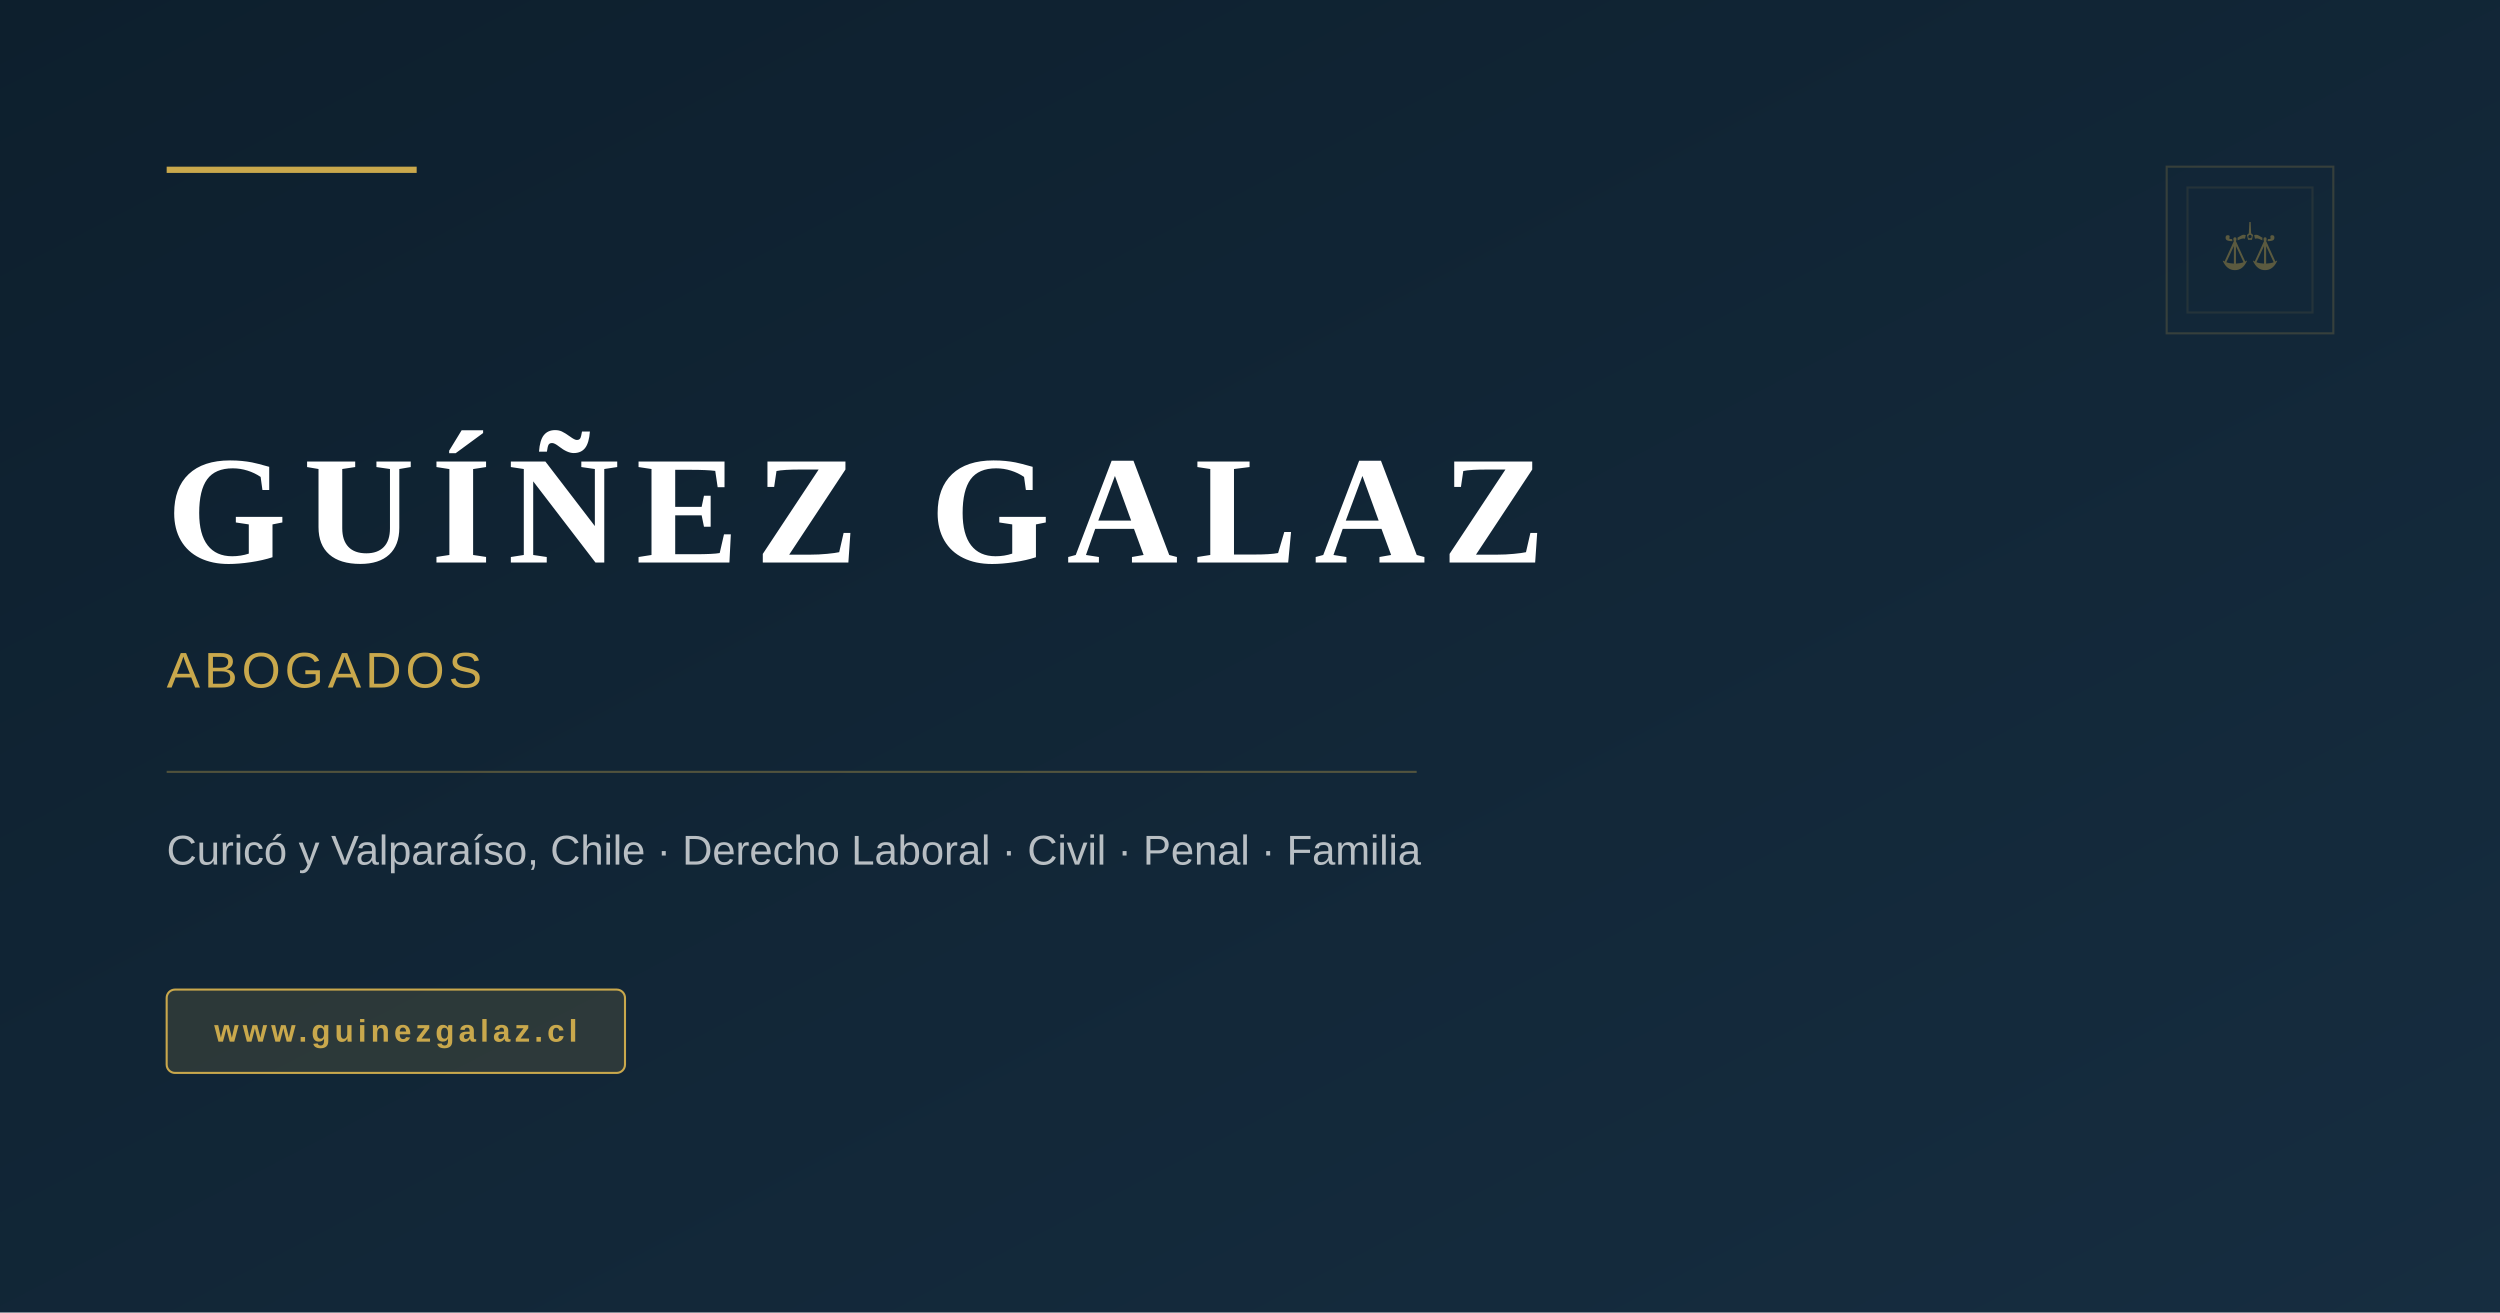
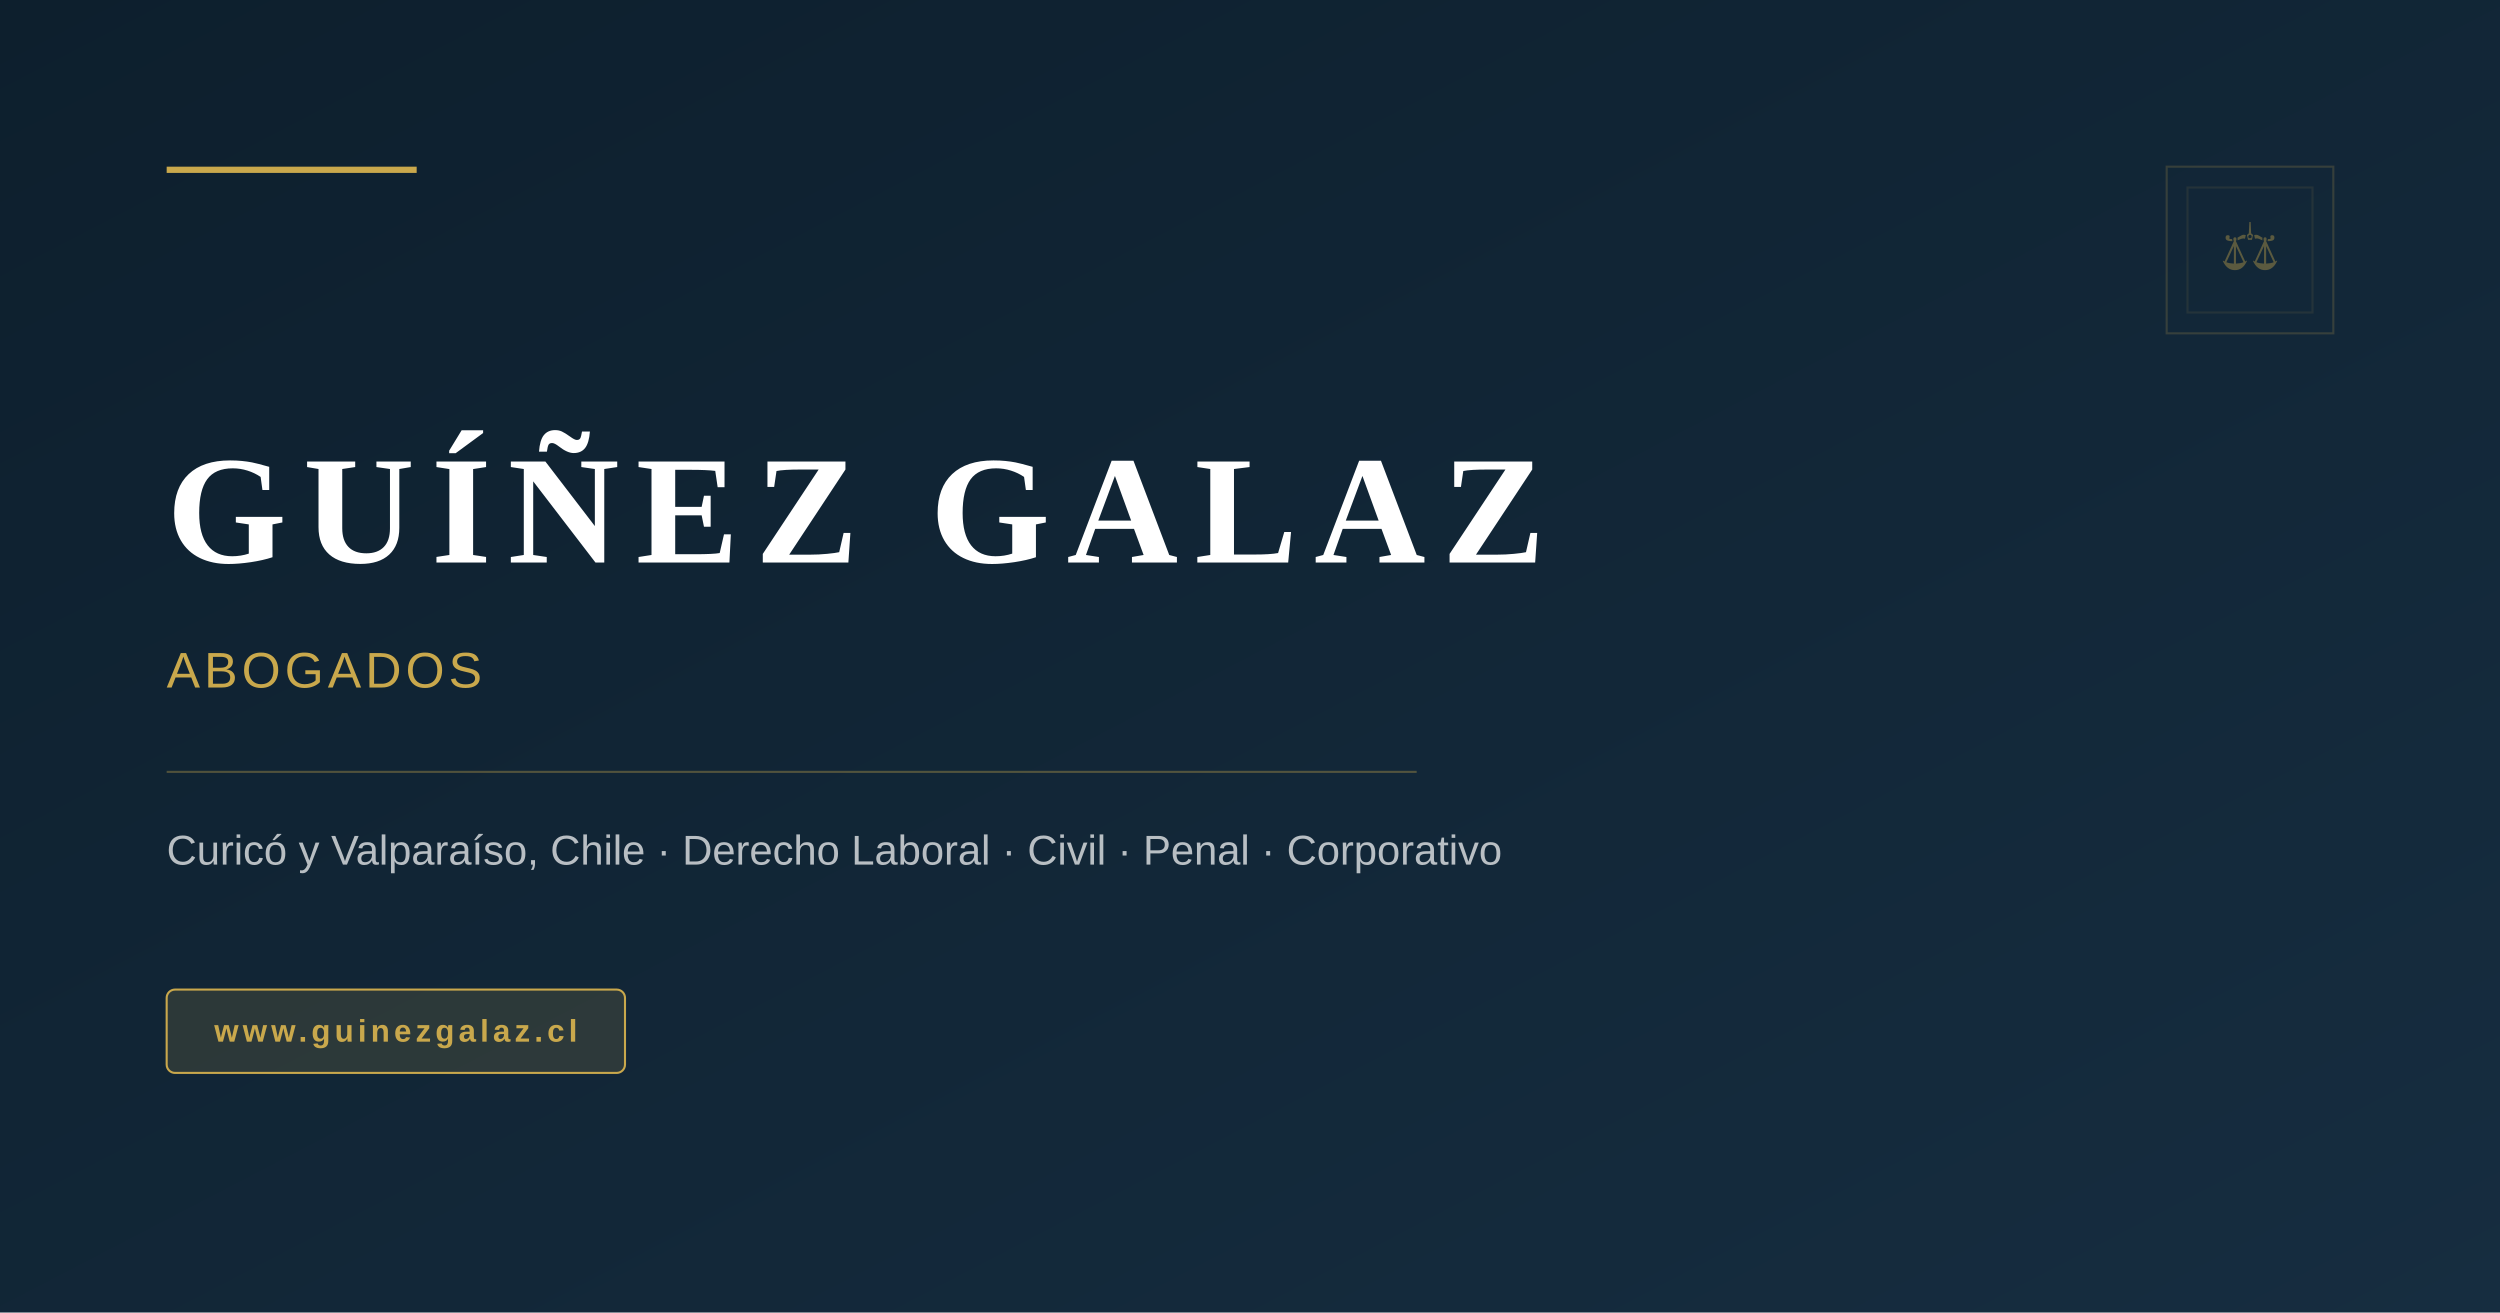
<svg xmlns="http://www.w3.org/2000/svg" width="1200" height="630" viewBox="0 0 1200 630">
  <defs>
    <linearGradient id="bg" x1="0%" y1="0%" x2="100%" y2="100%">
      <stop offset="0%" style="stop-color:#0D1F2D" />
      <stop offset="100%" style="stop-color:#162d40" />
    </linearGradient>
  </defs>
  <rect width="1200" height="630" fill="url(#bg)" />
  <rect x="80" y="80" width="120" height="3" fill="#C9A84C" />
  <text x="80" y="270" font-family="Georgia, 'Times New Roman', serif" font-size="74" font-weight="700" letter-spacing="8" fill="#FFFFFF">GUÍÑEZ GALAZ</text>
  <text x="80" y="330" font-family="Arial, Helvetica, sans-serif" font-size="24" font-weight="400" letter-spacing="2" fill="#C9A84C">ABOGADOS</text>
  <rect x="80" y="370" width="600" height="1" fill="rgba(201,168,76,0.35)" />
-   <text x="80" y="415" font-family="Arial, Helvetica, sans-serif" font-size="20" fill="rgba(255,255,255,0.70)">Curicó y Valparaíso, Chile  ·  Derecho Laboral · Civil · Penal · Familia</text>
+   <text x="80" y="415" font-family="Arial, Helvetica, sans-serif" font-size="20" fill="rgba(255,255,255,0.70)">Curicó y Valparaíso, Chile  ·  Derecho Laboral · Civil · Penal · Corporativo</text>
  <rect x="80" y="475" width="220" height="40" rx="4" fill="rgba(201,168,76,0.15)" stroke="#C9A84C" stroke-width="1" />
  <text x="190" y="500" font-family="Arial, Helvetica, sans-serif" font-size="15" font-weight="600" letter-spacing="2" fill="#C9A84C" text-anchor="middle">www.guinezgalaz.cl</text>
  <rect x="1040" y="80" width="80" height="80" fill="none" stroke="rgba(201,168,76,0.2)" stroke-width="1" />
  <rect x="1050" y="90" width="60" height="60" fill="none" stroke="rgba(201,168,76,0.1)" stroke-width="1" />
  <text x="1080" y="126" font-family="Georgia, serif" font-size="28" fill="rgba(201,168,76,0.4)" text-anchor="middle">⚖</text>
</svg>
